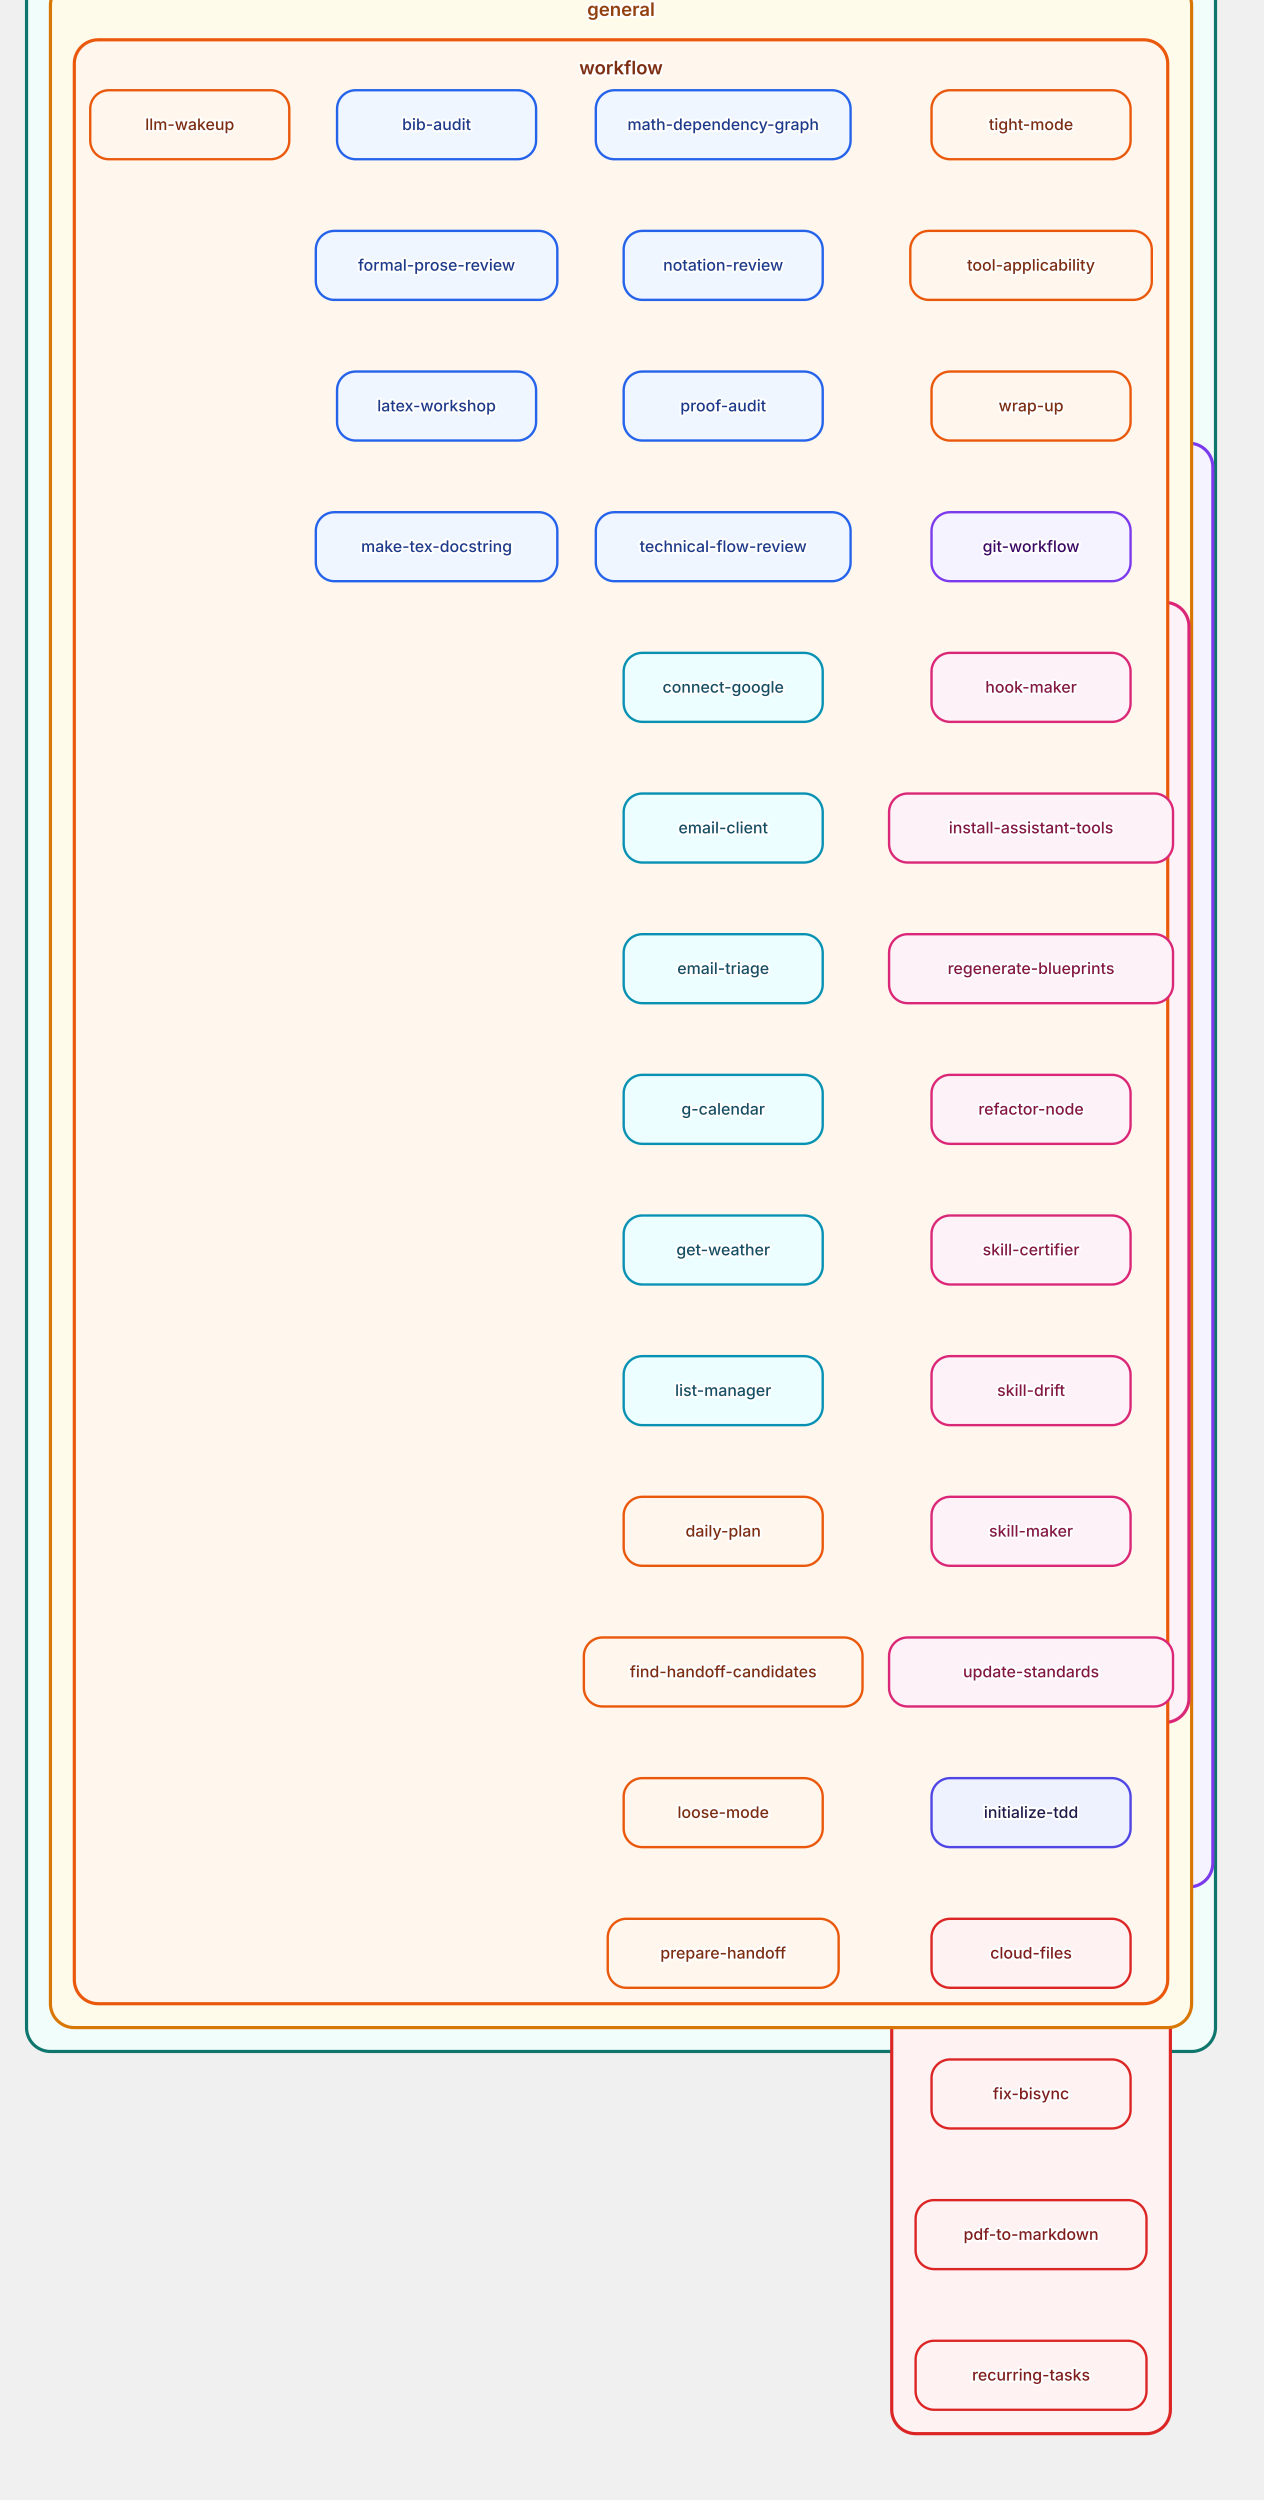
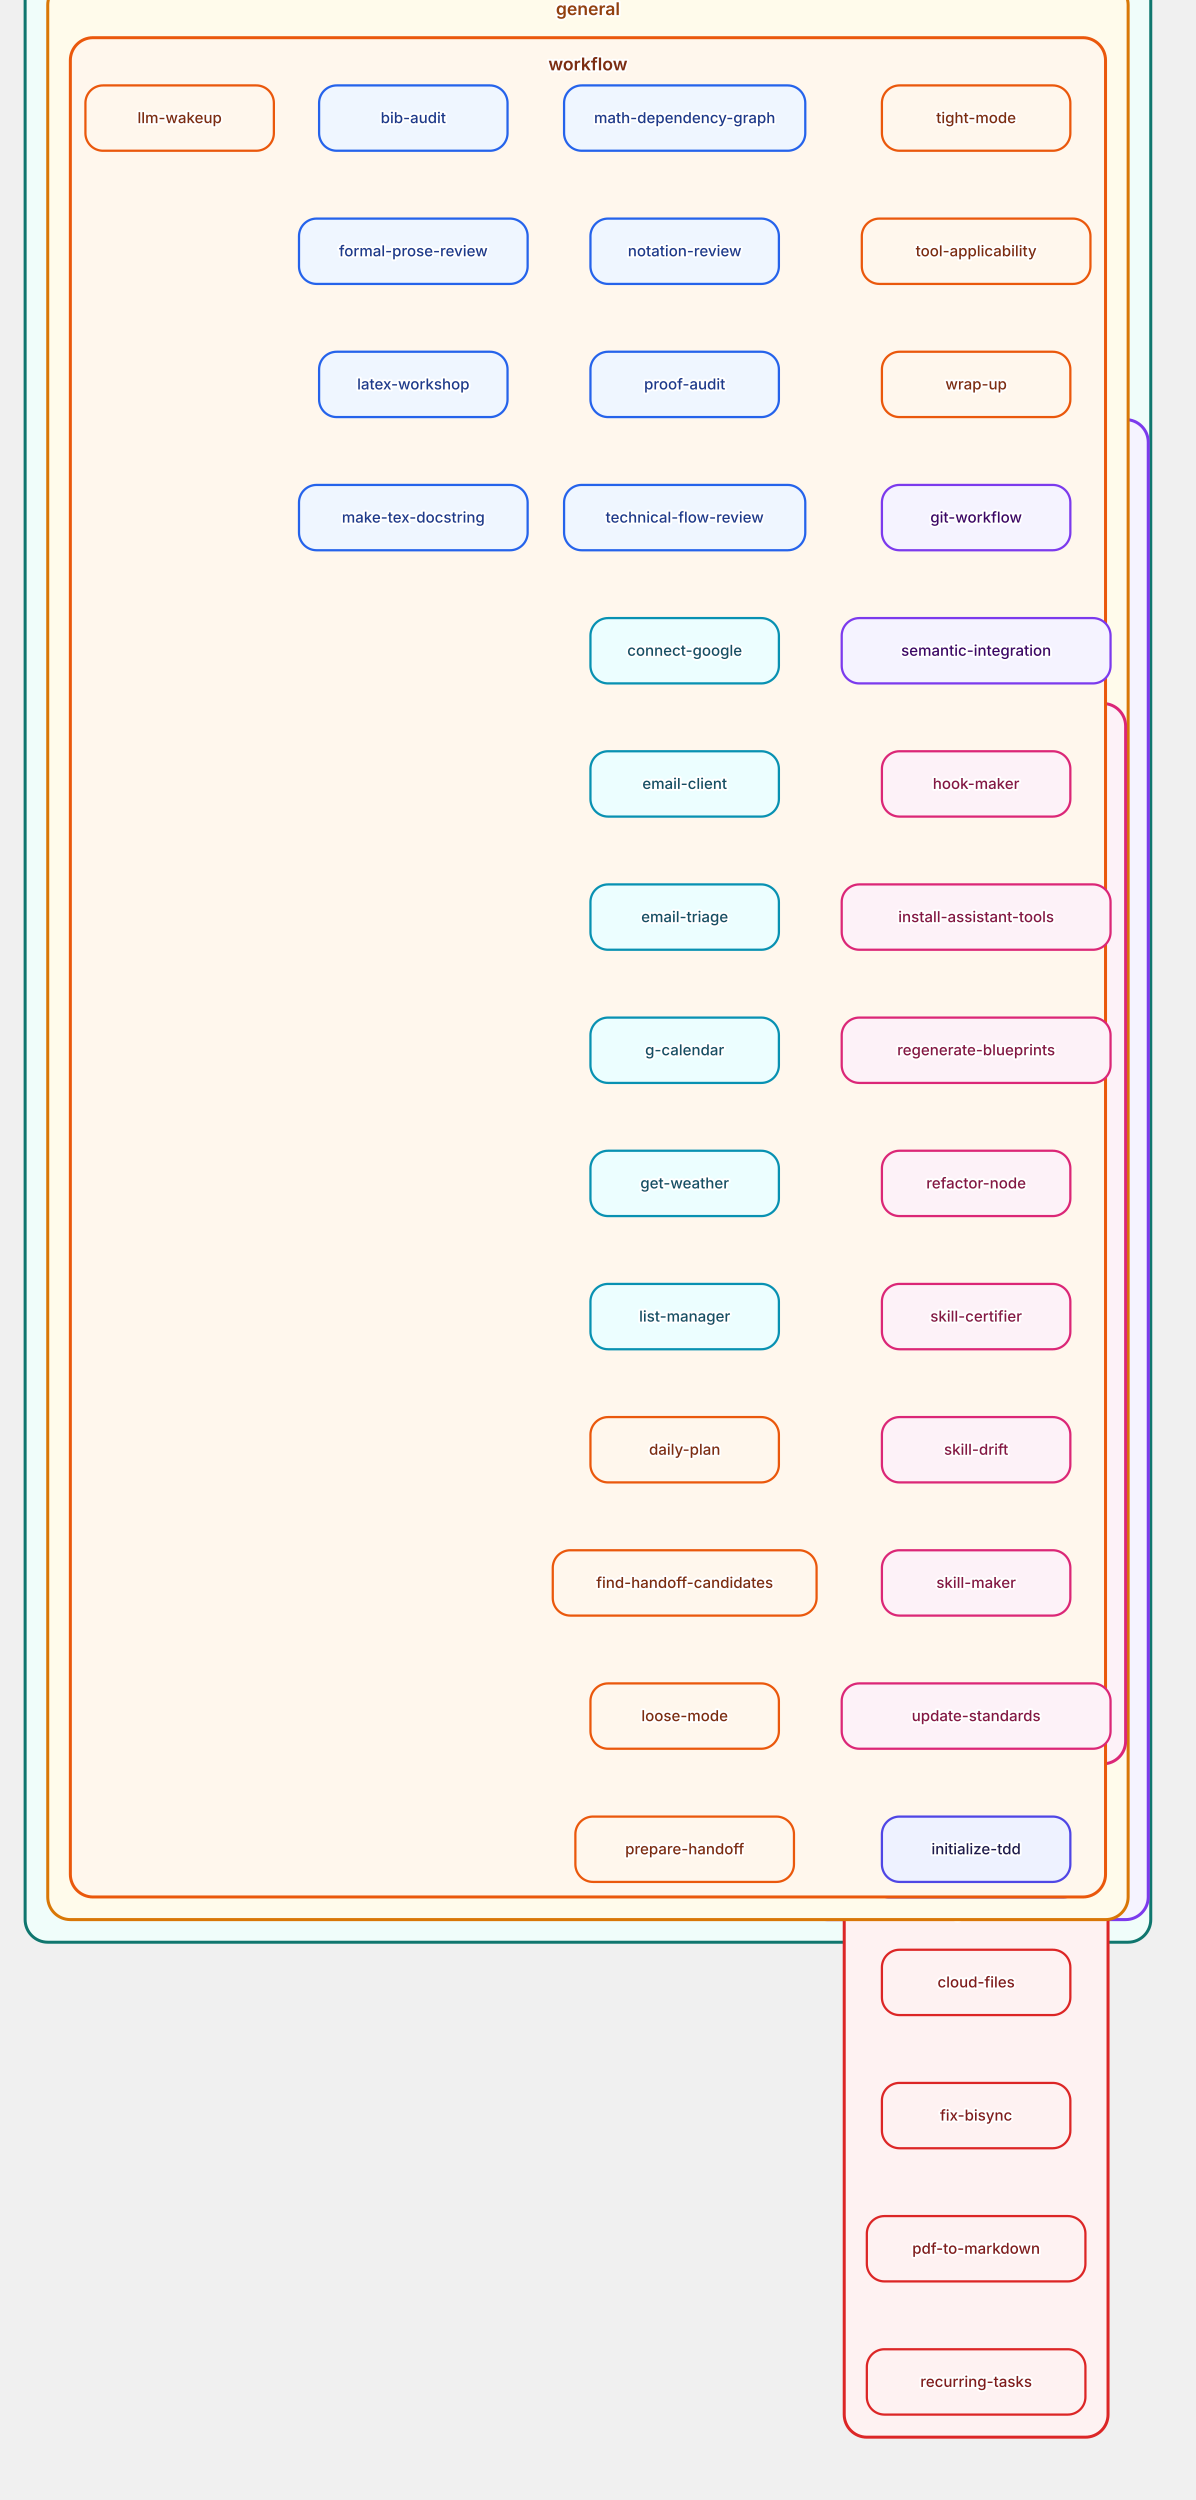
- <svg xmlns="http://www.w3.org/2000/svg" width="952" height="1884" viewBox="0 0 952 1884">
+ <svg xmlns="http://www.w3.org/2000/svg" width="952" height="1990" viewBox="0 0 952 1990">
  <defs>
    <marker id="arrow-end" markerWidth="10" markerHeight="8" refX="8" refY="4" orient="auto" markerUnits="strokeWidth">
      <path d="M0 0 L8 4 L0 8 Z" fill="#64748b" />
    </marker>
    <marker id="arrow-start" markerWidth="10" markerHeight="8" refX="2" refY="4" orient="auto-start-reverse" markerUnits="strokeWidth">
      <path d="M8 0 L0 4 L8 8 Z" fill="#64748b" />
    </marker>
  </defs>
  <g transform="translate(56 56)">
    <g id="edges" />
    <g id="groups">
      <g id="assistant" data-kind="group">
        <rect x="-36" y="-122" width="896" height="1612" rx="18" ry="18" fill="#f0fdfa" stroke="#0f766e" stroke-width="2.4" />
        <text x="412" y="-96" text-anchor="middle" font-family="Inter, Segoe UI, sans-serif" font-size="14" font-weight="600" fill="#134e4a" stroke="#ffffff" stroke-width="3" stroke-linejoin="round" paint-order="stroke">
          <tspan x="412" dy="0">assistant</tspan>
        </text>
      </g>
      <g id="development" data-kind="group">
-         <rect x="584" y="278" width="274" height="1088" rx="18" ry="18" fill="#f5f3ff" stroke="#7c3aed" stroke-width="2.4" />
+         <rect x="584" y="278" width="274" height="1194" rx="18" ry="18" fill="#f5f3ff" stroke="#7c3aed" stroke-width="2.4" />
        <text x="721" y="304" text-anchor="middle" font-family="Inter, Segoe UI, sans-serif" font-size="14" font-weight="600" fill="#3b0764" stroke="#ffffff" stroke-width="3" stroke-linejoin="round" paint-order="stroke">
          <tspan x="721" dy="0">development</tspan>
        </text>
      </g>
      <g id="system" data-kind="group">
-         <rect x="616" y="1338" width="210" height="440" rx="18" ry="18" fill="#fef2f2" stroke="#dc2626" stroke-width="2.4" />
-         <text x="721" y="1364" text-anchor="middle" font-family="Inter, Segoe UI, sans-serif" font-size="14" font-weight="600" fill="#7f1d1d" stroke="#ffffff" stroke-width="3" stroke-linejoin="round" paint-order="stroke">
+         <rect x="616" y="1444" width="210" height="440" rx="18" ry="18" fill="#fef2f2" stroke="#dc2626" stroke-width="2.4" />
+         <text x="721" y="1470" text-anchor="middle" font-family="Inter, Segoe UI, sans-serif" font-size="14" font-weight="600" fill="#7f1d1d" stroke="#ffffff" stroke-width="3" stroke-linejoin="round" paint-order="stroke">
          <tspan x="721" dy="0">system</tspan>
        </text>
      </g>
      <g id="research" data-kind="group">
        <rect x="164" y="-32" width="439" height="432" rx="18" ry="18" fill="#eff6ff" stroke="#2563eb" stroke-width="2.4" />
        <text x="383.5" y="-6" text-anchor="middle" font-family="Inter, Segoe UI, sans-serif" font-size="14" font-weight="600" fill="#1e3a8a" stroke="#ffffff" stroke-width="3" stroke-linejoin="round" paint-order="stroke">
          <tspan x="383.5" dy="0">research</tspan>
        </text>
      </g>
      <g id="general" data-kind="group">
        <rect x="-18" y="-70" width="860" height="1542" rx="18" ry="18" fill="#fffbeb" stroke="#d97706" stroke-width="2.4" />
        <text x="412" y="-44" text-anchor="middle" font-family="Inter, Segoe UI, sans-serif" font-size="14" font-weight="600" fill="#92400e" stroke="#ffffff" stroke-width="3" stroke-linejoin="round" paint-order="stroke">
          <tspan x="412" dy="0">general</tspan>
        </text>
      </g>
      <g id="skill" data-kind="group">
-         <rect x="602" y="398" width="238" height="844" rx="18" ry="18" fill="#fdf2f8" stroke="#db2777" stroke-width="2.4" />
-         <text x="721" y="424" text-anchor="middle" font-family="Inter, Segoe UI, sans-serif" font-size="14" font-weight="600" fill="#831843" stroke="#ffffff" stroke-width="3" stroke-linejoin="round" paint-order="stroke">
+         <rect x="602" y="504" width="238" height="844" rx="18" ry="18" fill="#fdf2f8" stroke="#db2777" stroke-width="2.4" />
+         <text x="721" y="530" text-anchor="middle" font-family="Inter, Segoe UI, sans-serif" font-size="14" font-weight="600" fill="#831843" stroke="#ffffff" stroke-width="3" stroke-linejoin="round" paint-order="stroke">
          <tspan x="721" dy="0">skill</tspan>
        </text>
      </g>
      <g id="coding" data-kind="group">
-         <rect x="634" y="1246" width="174" height="102" rx="18" ry="18" fill="#eef2ff" stroke="#4f46e5" stroke-width="2.4" />
-         <text x="721" y="1272" text-anchor="middle" font-family="Inter, Segoe UI, sans-serif" font-size="14" font-weight="600" fill="#1e1b4b" stroke="#ffffff" stroke-width="3" stroke-linejoin="round" paint-order="stroke">
+         <rect x="634" y="1352" width="174" height="102" rx="18" ry="18" fill="#eef2ff" stroke="#4f46e5" stroke-width="2.4" />
+         <text x="721" y="1378" text-anchor="middle" font-family="Inter, Segoe UI, sans-serif" font-size="14" font-weight="600" fill="#1e1b4b" stroke="#ffffff" stroke-width="3" stroke-linejoin="round" paint-order="stroke">
          <tspan x="721" dy="0">coding</tspan>
        </text>
      </g>
      <g id="productivity" data-kind="group">
        <rect x="402" y="398" width="174" height="632" rx="18" ry="18" fill="#ecfeff" stroke="#0891b2" stroke-width="2.4" />
        <text x="489" y="424" text-anchor="middle" font-family="Inter, Segoe UI, sans-serif" font-size="14" font-weight="600" fill="#164e63" stroke="#ffffff" stroke-width="3" stroke-linejoin="round" paint-order="stroke">
          <tspan x="489" dy="0">productivity</tspan>
        </text>
      </g>
      <g id="workflow" data-kind="group">
        <rect x="0" y="-26" width="824" height="1480" rx="18" ry="18" fill="#fff7ed" stroke="#ea580c" stroke-width="2.4" />
        <text x="412" y="0" text-anchor="middle" font-family="Inter, Segoe UI, sans-serif" font-size="14" font-weight="600" fill="#7c2d12" stroke="#ffffff" stroke-width="3" stroke-linejoin="round" paint-order="stroke">
          <tspan x="412" dy="0">workflow</tspan>
        </text>
      </g>
    </g>
    <g id="nodes">
      <g id="bib-audit" data-kind="node">
        <rect x="198" y="12" width="150" height="52" rx="14" ry="14" fill="#eff6ff" stroke="#2563eb" stroke-width="1.8" />
        <text x="273" y="42" text-anchor="middle" font-family="Inter, Segoe UI, sans-serif" font-size="12" font-weight="500" fill="#1e3a8a" stroke="#ffffff" stroke-width="3" stroke-linejoin="round" paint-order="stroke">
          <tspan x="273" dy="0">bib-audit</tspan>
        </text>
      </g>
      <g id="formal-prose-review" data-kind="node">
        <rect x="182" y="118" width="182" height="52" rx="14" ry="14" fill="#eff6ff" stroke="#2563eb" stroke-width="1.8" />
        <text x="273" y="148" text-anchor="middle" font-family="Inter, Segoe UI, sans-serif" font-size="12" font-weight="500" fill="#1e3a8a" stroke="#ffffff" stroke-width="3" stroke-linejoin="round" paint-order="stroke">
          <tspan x="273" dy="0">formal-prose-review</tspan>
        </text>
      </g>
      <g id="latex-workshop" data-kind="node">
        <rect x="198" y="224" width="150" height="52" rx="14" ry="14" fill="#eff6ff" stroke="#2563eb" stroke-width="1.8" />
        <text x="273" y="254" text-anchor="middle" font-family="Inter, Segoe UI, sans-serif" font-size="12" font-weight="500" fill="#1e3a8a" stroke="#ffffff" stroke-width="3" stroke-linejoin="round" paint-order="stroke">
          <tspan x="273" dy="0">latex-workshop</tspan>
        </text>
      </g>
      <g id="make-tex-docstring" data-kind="node">
        <rect x="182" y="330" width="182" height="52" rx="14" ry="14" fill="#eff6ff" stroke="#2563eb" stroke-width="1.8" />
        <text x="273" y="360" text-anchor="middle" font-family="Inter, Segoe UI, sans-serif" font-size="12" font-weight="500" fill="#1e3a8a" stroke="#ffffff" stroke-width="3" stroke-linejoin="round" paint-order="stroke">
          <tspan x="273" dy="0">make-tex-docstring</tspan>
        </text>
      </g>
      <g id="math-dependency-graph" data-kind="node">
        <rect x="393" y="12" width="192" height="52" rx="14" ry="14" fill="#eff6ff" stroke="#2563eb" stroke-width="1.8" />
        <text x="489" y="42" text-anchor="middle" font-family="Inter, Segoe UI, sans-serif" font-size="12" font-weight="500" fill="#1e3a8a" stroke="#ffffff" stroke-width="3" stroke-linejoin="round" paint-order="stroke">
          <tspan x="489" dy="0">math-dependency-graph</tspan>
        </text>
      </g>
      <g id="notation-review" data-kind="node">
        <rect x="414" y="118" width="150" height="52" rx="14" ry="14" fill="#eff6ff" stroke="#2563eb" stroke-width="1.8" />
        <text x="489" y="148" text-anchor="middle" font-family="Inter, Segoe UI, sans-serif" font-size="12" font-weight="500" fill="#1e3a8a" stroke="#ffffff" stroke-width="3" stroke-linejoin="round" paint-order="stroke">
          <tspan x="489" dy="0">notation-review</tspan>
        </text>
      </g>
      <g id="proof-audit" data-kind="node">
        <rect x="414" y="224" width="150" height="52" rx="14" ry="14" fill="#eff6ff" stroke="#2563eb" stroke-width="1.8" />
        <text x="489" y="254" text-anchor="middle" font-family="Inter, Segoe UI, sans-serif" font-size="12" font-weight="500" fill="#1e3a8a" stroke="#ffffff" stroke-width="3" stroke-linejoin="round" paint-order="stroke">
          <tspan x="489" dy="0">proof-audit</tspan>
        </text>
      </g>
      <g id="technical-flow-review" data-kind="node">
        <rect x="393" y="330" width="192" height="52" rx="14" ry="14" fill="#eff6ff" stroke="#2563eb" stroke-width="1.8" />
        <text x="489" y="360" text-anchor="middle" font-family="Inter, Segoe UI, sans-serif" font-size="12" font-weight="500" fill="#1e3a8a" stroke="#ffffff" stroke-width="3" stroke-linejoin="round" paint-order="stroke">
          <tspan x="489" dy="0">technical-flow-review</tspan>
        </text>
      </g>
      <g id="connect-google" data-kind="node">
        <rect x="414" y="436" width="150" height="52" rx="14" ry="14" fill="#ecfeff" stroke="#0891b2" stroke-width="1.8" />
        <text x="489" y="466" text-anchor="middle" font-family="Inter, Segoe UI, sans-serif" font-size="12" font-weight="500" fill="#164e63" stroke="#ffffff" stroke-width="3" stroke-linejoin="round" paint-order="stroke">
          <tspan x="489" dy="0">connect-google</tspan>
        </text>
      </g>
      <g id="email-client" data-kind="node">
        <rect x="414" y="542" width="150" height="52" rx="14" ry="14" fill="#ecfeff" stroke="#0891b2" stroke-width="1.8" />
        <text x="489" y="572" text-anchor="middle" font-family="Inter, Segoe UI, sans-serif" font-size="12" font-weight="500" fill="#164e63" stroke="#ffffff" stroke-width="3" stroke-linejoin="round" paint-order="stroke">
          <tspan x="489" dy="0">email-client</tspan>
        </text>
      </g>
      <g id="email-triage" data-kind="node">
        <rect x="414" y="648" width="150" height="52" rx="14" ry="14" fill="#ecfeff" stroke="#0891b2" stroke-width="1.8" />
        <text x="489" y="678" text-anchor="middle" font-family="Inter, Segoe UI, sans-serif" font-size="12" font-weight="500" fill="#164e63" stroke="#ffffff" stroke-width="3" stroke-linejoin="round" paint-order="stroke">
          <tspan x="489" dy="0">email-triage</tspan>
        </text>
      </g>
      <g id="g-calendar" data-kind="node">
        <rect x="414" y="754" width="150" height="52" rx="14" ry="14" fill="#ecfeff" stroke="#0891b2" stroke-width="1.8" />
        <text x="489" y="784" text-anchor="middle" font-family="Inter, Segoe UI, sans-serif" font-size="12" font-weight="500" fill="#164e63" stroke="#ffffff" stroke-width="3" stroke-linejoin="round" paint-order="stroke">
          <tspan x="489" dy="0">g-calendar</tspan>
        </text>
      </g>
      <g id="get-weather" data-kind="node">
        <rect x="414" y="860" width="150" height="52" rx="14" ry="14" fill="#ecfeff" stroke="#0891b2" stroke-width="1.8" />
        <text x="489" y="890" text-anchor="middle" font-family="Inter, Segoe UI, sans-serif" font-size="12" font-weight="500" fill="#164e63" stroke="#ffffff" stroke-width="3" stroke-linejoin="round" paint-order="stroke">
          <tspan x="489" dy="0">get-weather</tspan>
        </text>
      </g>
      <g id="list-manager" data-kind="node">
        <rect x="414" y="966" width="150" height="52" rx="14" ry="14" fill="#ecfeff" stroke="#0891b2" stroke-width="1.8" />
        <text x="489" y="996" text-anchor="middle" font-family="Inter, Segoe UI, sans-serif" font-size="12" font-weight="500" fill="#164e63" stroke="#ffffff" stroke-width="3" stroke-linejoin="round" paint-order="stroke">
          <tspan x="489" dy="0">list-manager</tspan>
        </text>
      </g>
      <g id="daily-plan" data-kind="node">
        <rect x="414" y="1072" width="150" height="52" rx="14" ry="14" fill="#fff7ed" stroke="#ea580c" stroke-width="1.8" />
        <text x="489" y="1102" text-anchor="middle" font-family="Inter, Segoe UI, sans-serif" font-size="12" font-weight="500" fill="#7c2d12" stroke="#ffffff" stroke-width="3" stroke-linejoin="round" paint-order="stroke">
          <tspan x="489" dy="0">daily-plan</tspan>
        </text>
      </g>
      <g id="find-handoff-candidates" data-kind="node">
        <rect x="384" y="1178" width="210" height="52" rx="14" ry="14" fill="#fff7ed" stroke="#ea580c" stroke-width="1.8" />
        <text x="489" y="1208" text-anchor="middle" font-family="Inter, Segoe UI, sans-serif" font-size="12" font-weight="500" fill="#7c2d12" stroke="#ffffff" stroke-width="3" stroke-linejoin="round" paint-order="stroke">
          <tspan x="489" dy="0">find-handoff-candidates</tspan>
        </text>
      </g>
      <g id="llm-wakeup" data-kind="node">
        <rect x="12" y="12" width="150" height="52" rx="14" ry="14" fill="#fff7ed" stroke="#ea580c" stroke-width="1.8" />
        <text x="87" y="42" text-anchor="middle" font-family="Inter, Segoe UI, sans-serif" font-size="12" font-weight="500" fill="#7c2d12" stroke="#ffffff" stroke-width="3" stroke-linejoin="round" paint-order="stroke">
          <tspan x="87" dy="0">llm-wakeup</tspan>
        </text>
      </g>
      <g id="loose-mode" data-kind="node">
        <rect x="414" y="1284" width="150" height="52" rx="14" ry="14" fill="#fff7ed" stroke="#ea580c" stroke-width="1.8" />
        <text x="489" y="1314" text-anchor="middle" font-family="Inter, Segoe UI, sans-serif" font-size="12" font-weight="500" fill="#7c2d12" stroke="#ffffff" stroke-width="3" stroke-linejoin="round" paint-order="stroke">
          <tspan x="489" dy="0">loose-mode</tspan>
        </text>
      </g>
      <g id="prepare-handoff" data-kind="node">
        <rect x="402" y="1390" width="174" height="52" rx="14" ry="14" fill="#fff7ed" stroke="#ea580c" stroke-width="1.8" />
        <text x="489" y="1420" text-anchor="middle" font-family="Inter, Segoe UI, sans-serif" font-size="12" font-weight="500" fill="#7c2d12" stroke="#ffffff" stroke-width="3" stroke-linejoin="round" paint-order="stroke">
          <tspan x="489" dy="0">prepare-handoff</tspan>
        </text>
      </g>
      <g id="tight-mode" data-kind="node">
        <rect x="646" y="12" width="150" height="52" rx="14" ry="14" fill="#fff7ed" stroke="#ea580c" stroke-width="1.8" />
        <text x="721" y="42" text-anchor="middle" font-family="Inter, Segoe UI, sans-serif" font-size="12" font-weight="500" fill="#7c2d12" stroke="#ffffff" stroke-width="3" stroke-linejoin="round" paint-order="stroke">
          <tspan x="721" dy="0">tight-mode</tspan>
        </text>
      </g>
      <g id="tool-applicability" data-kind="node">
        <rect x="630" y="118" width="182" height="52" rx="14" ry="14" fill="#fff7ed" stroke="#ea580c" stroke-width="1.8" />
        <text x="721" y="148" text-anchor="middle" font-family="Inter, Segoe UI, sans-serif" font-size="12" font-weight="500" fill="#7c2d12" stroke="#ffffff" stroke-width="3" stroke-linejoin="round" paint-order="stroke">
          <tspan x="721" dy="0">tool-applicability</tspan>
        </text>
      </g>
      <g id="wrap-up" data-kind="node">
        <rect x="646" y="224" width="150" height="52" rx="14" ry="14" fill="#fff7ed" stroke="#ea580c" stroke-width="1.8" />
        <text x="721" y="254" text-anchor="middle" font-family="Inter, Segoe UI, sans-serif" font-size="12" font-weight="500" fill="#7c2d12" stroke="#ffffff" stroke-width="3" stroke-linejoin="round" paint-order="stroke">
          <tspan x="721" dy="0">wrap-up</tspan>
        </text>
      </g>
      <g id="git-workflow" data-kind="node">
        <rect x="646" y="330" width="150" height="52" rx="14" ry="14" fill="#f5f3ff" stroke="#7c3aed" stroke-width="1.8" />
        <text x="721" y="360" text-anchor="middle" font-family="Inter, Segoe UI, sans-serif" font-size="12" font-weight="500" fill="#3b0764" stroke="#ffffff" stroke-width="3" stroke-linejoin="round" paint-order="stroke">
          <tspan x="721" dy="0">git-workflow</tspan>
        </text>
      </g>
+       <g id="semantic-integration" data-kind="node">
+         <rect x="614" y="436" width="214" height="52" rx="14" ry="14" fill="#f5f3ff" stroke="#7c3aed" stroke-width="1.8" />
+         <text x="721" y="466" text-anchor="middle" font-family="Inter, Segoe UI, sans-serif" font-size="12" font-weight="500" fill="#3b0764" stroke="#ffffff" stroke-width="3" stroke-linejoin="round" paint-order="stroke">
+           <tspan x="721" dy="0">semantic-integration</tspan>
+         </text>
+       </g>
      <g id="hook-maker" data-kind="node">
-         <rect x="646" y="436" width="150" height="52" rx="14" ry="14" fill="#fdf2f8" stroke="#db2777" stroke-width="1.8" />
-         <text x="721" y="466" text-anchor="middle" font-family="Inter, Segoe UI, sans-serif" font-size="12" font-weight="500" fill="#831843" stroke="#ffffff" stroke-width="3" stroke-linejoin="round" paint-order="stroke">
+         <rect x="646" y="542" width="150" height="52" rx="14" ry="14" fill="#fdf2f8" stroke="#db2777" stroke-width="1.8" />
+         <text x="721" y="572" text-anchor="middle" font-family="Inter, Segoe UI, sans-serif" font-size="12" font-weight="500" fill="#831843" stroke="#ffffff" stroke-width="3" stroke-linejoin="round" paint-order="stroke">
          <tspan x="721" dy="0">hook-maker</tspan>
        </text>
      </g>
      <g id="install-assistant-tools" data-kind="node">
-         <rect x="614" y="542" width="214" height="52" rx="14" ry="14" fill="#fdf2f8" stroke="#db2777" stroke-width="1.8" />
-         <text x="721" y="572" text-anchor="middle" font-family="Inter, Segoe UI, sans-serif" font-size="12" font-weight="500" fill="#831843" stroke="#ffffff" stroke-width="3" stroke-linejoin="round" paint-order="stroke">
-           <tspan x="721" dy="0">install-assistant-tools</tspan>
-         </text>
-       </g>
-       <g id="regenerate-blueprints" data-kind="node">
        <rect x="614" y="648" width="214" height="52" rx="14" ry="14" fill="#fdf2f8" stroke="#db2777" stroke-width="1.8" />
        <text x="721" y="678" text-anchor="middle" font-family="Inter, Segoe UI, sans-serif" font-size="12" font-weight="500" fill="#831843" stroke="#ffffff" stroke-width="3" stroke-linejoin="round" paint-order="stroke">
+           <tspan x="721" dy="0">install-assistant-tools</tspan>
+         </text>
+       </g>
+       <g id="regenerate-blueprints" data-kind="node">
+         <rect x="614" y="754" width="214" height="52" rx="14" ry="14" fill="#fdf2f8" stroke="#db2777" stroke-width="1.8" />
+         <text x="721" y="784" text-anchor="middle" font-family="Inter, Segoe UI, sans-serif" font-size="12" font-weight="500" fill="#831843" stroke="#ffffff" stroke-width="3" stroke-linejoin="round" paint-order="stroke">
          <tspan x="721" dy="0">regenerate-blueprints</tspan>
        </text>
      </g>
      <g id="refactor-node" data-kind="node">
-         <rect x="646" y="754" width="150" height="52" rx="14" ry="14" fill="#fdf2f8" stroke="#db2777" stroke-width="1.8" />
-         <text x="721" y="784" text-anchor="middle" font-family="Inter, Segoe UI, sans-serif" font-size="12" font-weight="500" fill="#831843" stroke="#ffffff" stroke-width="3" stroke-linejoin="round" paint-order="stroke">
-           <tspan x="721" dy="0">refactor-node</tspan>
-         </text>
-       </g>
-       <g id="skill-certifier" data-kind="node">
        <rect x="646" y="860" width="150" height="52" rx="14" ry="14" fill="#fdf2f8" stroke="#db2777" stroke-width="1.8" />
        <text x="721" y="890" text-anchor="middle" font-family="Inter, Segoe UI, sans-serif" font-size="12" font-weight="500" fill="#831843" stroke="#ffffff" stroke-width="3" stroke-linejoin="round" paint-order="stroke">
-           <tspan x="721" dy="0">skill-certifier</tspan>
-         </text>
-       </g>
-       <g id="skill-drift" data-kind="node">
+           <tspan x="721" dy="0">refactor-node</tspan>
+         </text>
+       </g>
+       <g id="skill-certifier" data-kind="node">
        <rect x="646" y="966" width="150" height="52" rx="14" ry="14" fill="#fdf2f8" stroke="#db2777" stroke-width="1.8" />
        <text x="721" y="996" text-anchor="middle" font-family="Inter, Segoe UI, sans-serif" font-size="12" font-weight="500" fill="#831843" stroke="#ffffff" stroke-width="3" stroke-linejoin="round" paint-order="stroke">
-           <tspan x="721" dy="0">skill-drift</tspan>
-         </text>
-       </g>
-       <g id="skill-maker" data-kind="node">
+           <tspan x="721" dy="0">skill-certifier</tspan>
+         </text>
+       </g>
+       <g id="skill-drift" data-kind="node">
        <rect x="646" y="1072" width="150" height="52" rx="14" ry="14" fill="#fdf2f8" stroke="#db2777" stroke-width="1.8" />
        <text x="721" y="1102" text-anchor="middle" font-family="Inter, Segoe UI, sans-serif" font-size="12" font-weight="500" fill="#831843" stroke="#ffffff" stroke-width="3" stroke-linejoin="round" paint-order="stroke">
+           <tspan x="721" dy="0">skill-drift</tspan>
+         </text>
+       </g>
+       <g id="skill-maker" data-kind="node">
+         <rect x="646" y="1178" width="150" height="52" rx="14" ry="14" fill="#fdf2f8" stroke="#db2777" stroke-width="1.8" />
+         <text x="721" y="1208" text-anchor="middle" font-family="Inter, Segoe UI, sans-serif" font-size="12" font-weight="500" fill="#831843" stroke="#ffffff" stroke-width="3" stroke-linejoin="round" paint-order="stroke">
          <tspan x="721" dy="0">skill-maker</tspan>
        </text>
      </g>
      <g id="update-standards" data-kind="node">
-         <rect x="614" y="1178" width="214" height="52" rx="14" ry="14" fill="#fdf2f8" stroke="#db2777" stroke-width="1.8" />
-         <text x="721" y="1208" text-anchor="middle" font-family="Inter, Segoe UI, sans-serif" font-size="12" font-weight="500" fill="#831843" stroke="#ffffff" stroke-width="3" stroke-linejoin="round" paint-order="stroke">
+         <rect x="614" y="1284" width="214" height="52" rx="14" ry="14" fill="#fdf2f8" stroke="#db2777" stroke-width="1.8" />
+         <text x="721" y="1314" text-anchor="middle" font-family="Inter, Segoe UI, sans-serif" font-size="12" font-weight="500" fill="#831843" stroke="#ffffff" stroke-width="3" stroke-linejoin="round" paint-order="stroke">
          <tspan x="721" dy="0">update-standards</tspan>
        </text>
      </g>
      <g id="initialize-tdd" data-kind="node">
-         <rect x="646" y="1284" width="150" height="52" rx="14" ry="14" fill="#eef2ff" stroke="#4f46e5" stroke-width="1.8" />
-         <text x="721" y="1314" text-anchor="middle" font-family="Inter, Segoe UI, sans-serif" font-size="12" font-weight="500" fill="#1e1b4b" stroke="#ffffff" stroke-width="3" stroke-linejoin="round" paint-order="stroke">
+         <rect x="646" y="1390" width="150" height="52" rx="14" ry="14" fill="#eef2ff" stroke="#4f46e5" stroke-width="1.8" />
+         <text x="721" y="1420" text-anchor="middle" font-family="Inter, Segoe UI, sans-serif" font-size="12" font-weight="500" fill="#1e1b4b" stroke="#ffffff" stroke-width="3" stroke-linejoin="round" paint-order="stroke">
          <tspan x="721" dy="0">initialize-tdd</tspan>
        </text>
      </g>
      <g id="cloud-files" data-kind="node">
-         <rect x="646" y="1390" width="150" height="52" rx="14" ry="14" fill="#fef2f2" stroke="#dc2626" stroke-width="1.8" />
-         <text x="721" y="1420" text-anchor="middle" font-family="Inter, Segoe UI, sans-serif" font-size="12" font-weight="500" fill="#7f1d1d" stroke="#ffffff" stroke-width="3" stroke-linejoin="round" paint-order="stroke">
-           <tspan x="721" dy="0">cloud-files</tspan>
-         </text>
-       </g>
-       <g id="fix-bisync" data-kind="node">
        <rect x="646" y="1496" width="150" height="52" rx="14" ry="14" fill="#fef2f2" stroke="#dc2626" stroke-width="1.8" />
        <text x="721" y="1526" text-anchor="middle" font-family="Inter, Segoe UI, sans-serif" font-size="12" font-weight="500" fill="#7f1d1d" stroke="#ffffff" stroke-width="3" stroke-linejoin="round" paint-order="stroke">
+           <tspan x="721" dy="0">cloud-files</tspan>
+         </text>
+       </g>
+       <g id="fix-bisync" data-kind="node">
+         <rect x="646" y="1602" width="150" height="52" rx="14" ry="14" fill="#fef2f2" stroke="#dc2626" stroke-width="1.8" />
+         <text x="721" y="1632" text-anchor="middle" font-family="Inter, Segoe UI, sans-serif" font-size="12" font-weight="500" fill="#7f1d1d" stroke="#ffffff" stroke-width="3" stroke-linejoin="round" paint-order="stroke">
          <tspan x="721" dy="0">fix-bisync</tspan>
        </text>
      </g>
      <g id="pdf-to-markdown" data-kind="node">
-         <rect x="634" y="1602" width="174" height="52" rx="14" ry="14" fill="#fef2f2" stroke="#dc2626" stroke-width="1.8" />
-         <text x="721" y="1632" text-anchor="middle" font-family="Inter, Segoe UI, sans-serif" font-size="12" font-weight="500" fill="#7f1d1d" stroke="#ffffff" stroke-width="3" stroke-linejoin="round" paint-order="stroke">
-           <tspan x="721" dy="0">pdf-to-markdown</tspan>
-         </text>
-       </g>
-       <g id="recurring-tasks" data-kind="node">
        <rect x="634" y="1708" width="174" height="52" rx="14" ry="14" fill="#fef2f2" stroke="#dc2626" stroke-width="1.8" />
        <text x="721" y="1738" text-anchor="middle" font-family="Inter, Segoe UI, sans-serif" font-size="12" font-weight="500" fill="#7f1d1d" stroke="#ffffff" stroke-width="3" stroke-linejoin="round" paint-order="stroke">
+           <tspan x="721" dy="0">pdf-to-markdown</tspan>
+         </text>
+       </g>
+       <g id="recurring-tasks" data-kind="node">
+         <rect x="634" y="1814" width="174" height="52" rx="14" ry="14" fill="#fef2f2" stroke="#dc2626" stroke-width="1.8" />
+         <text x="721" y="1844" text-anchor="middle" font-family="Inter, Segoe UI, sans-serif" font-size="12" font-weight="500" fill="#7f1d1d" stroke="#ffffff" stroke-width="3" stroke-linejoin="round" paint-order="stroke">
          <tspan x="721" dy="0">recurring-tasks</tspan>
        </text>
      </g>
    </g>
  </g>
</svg>
